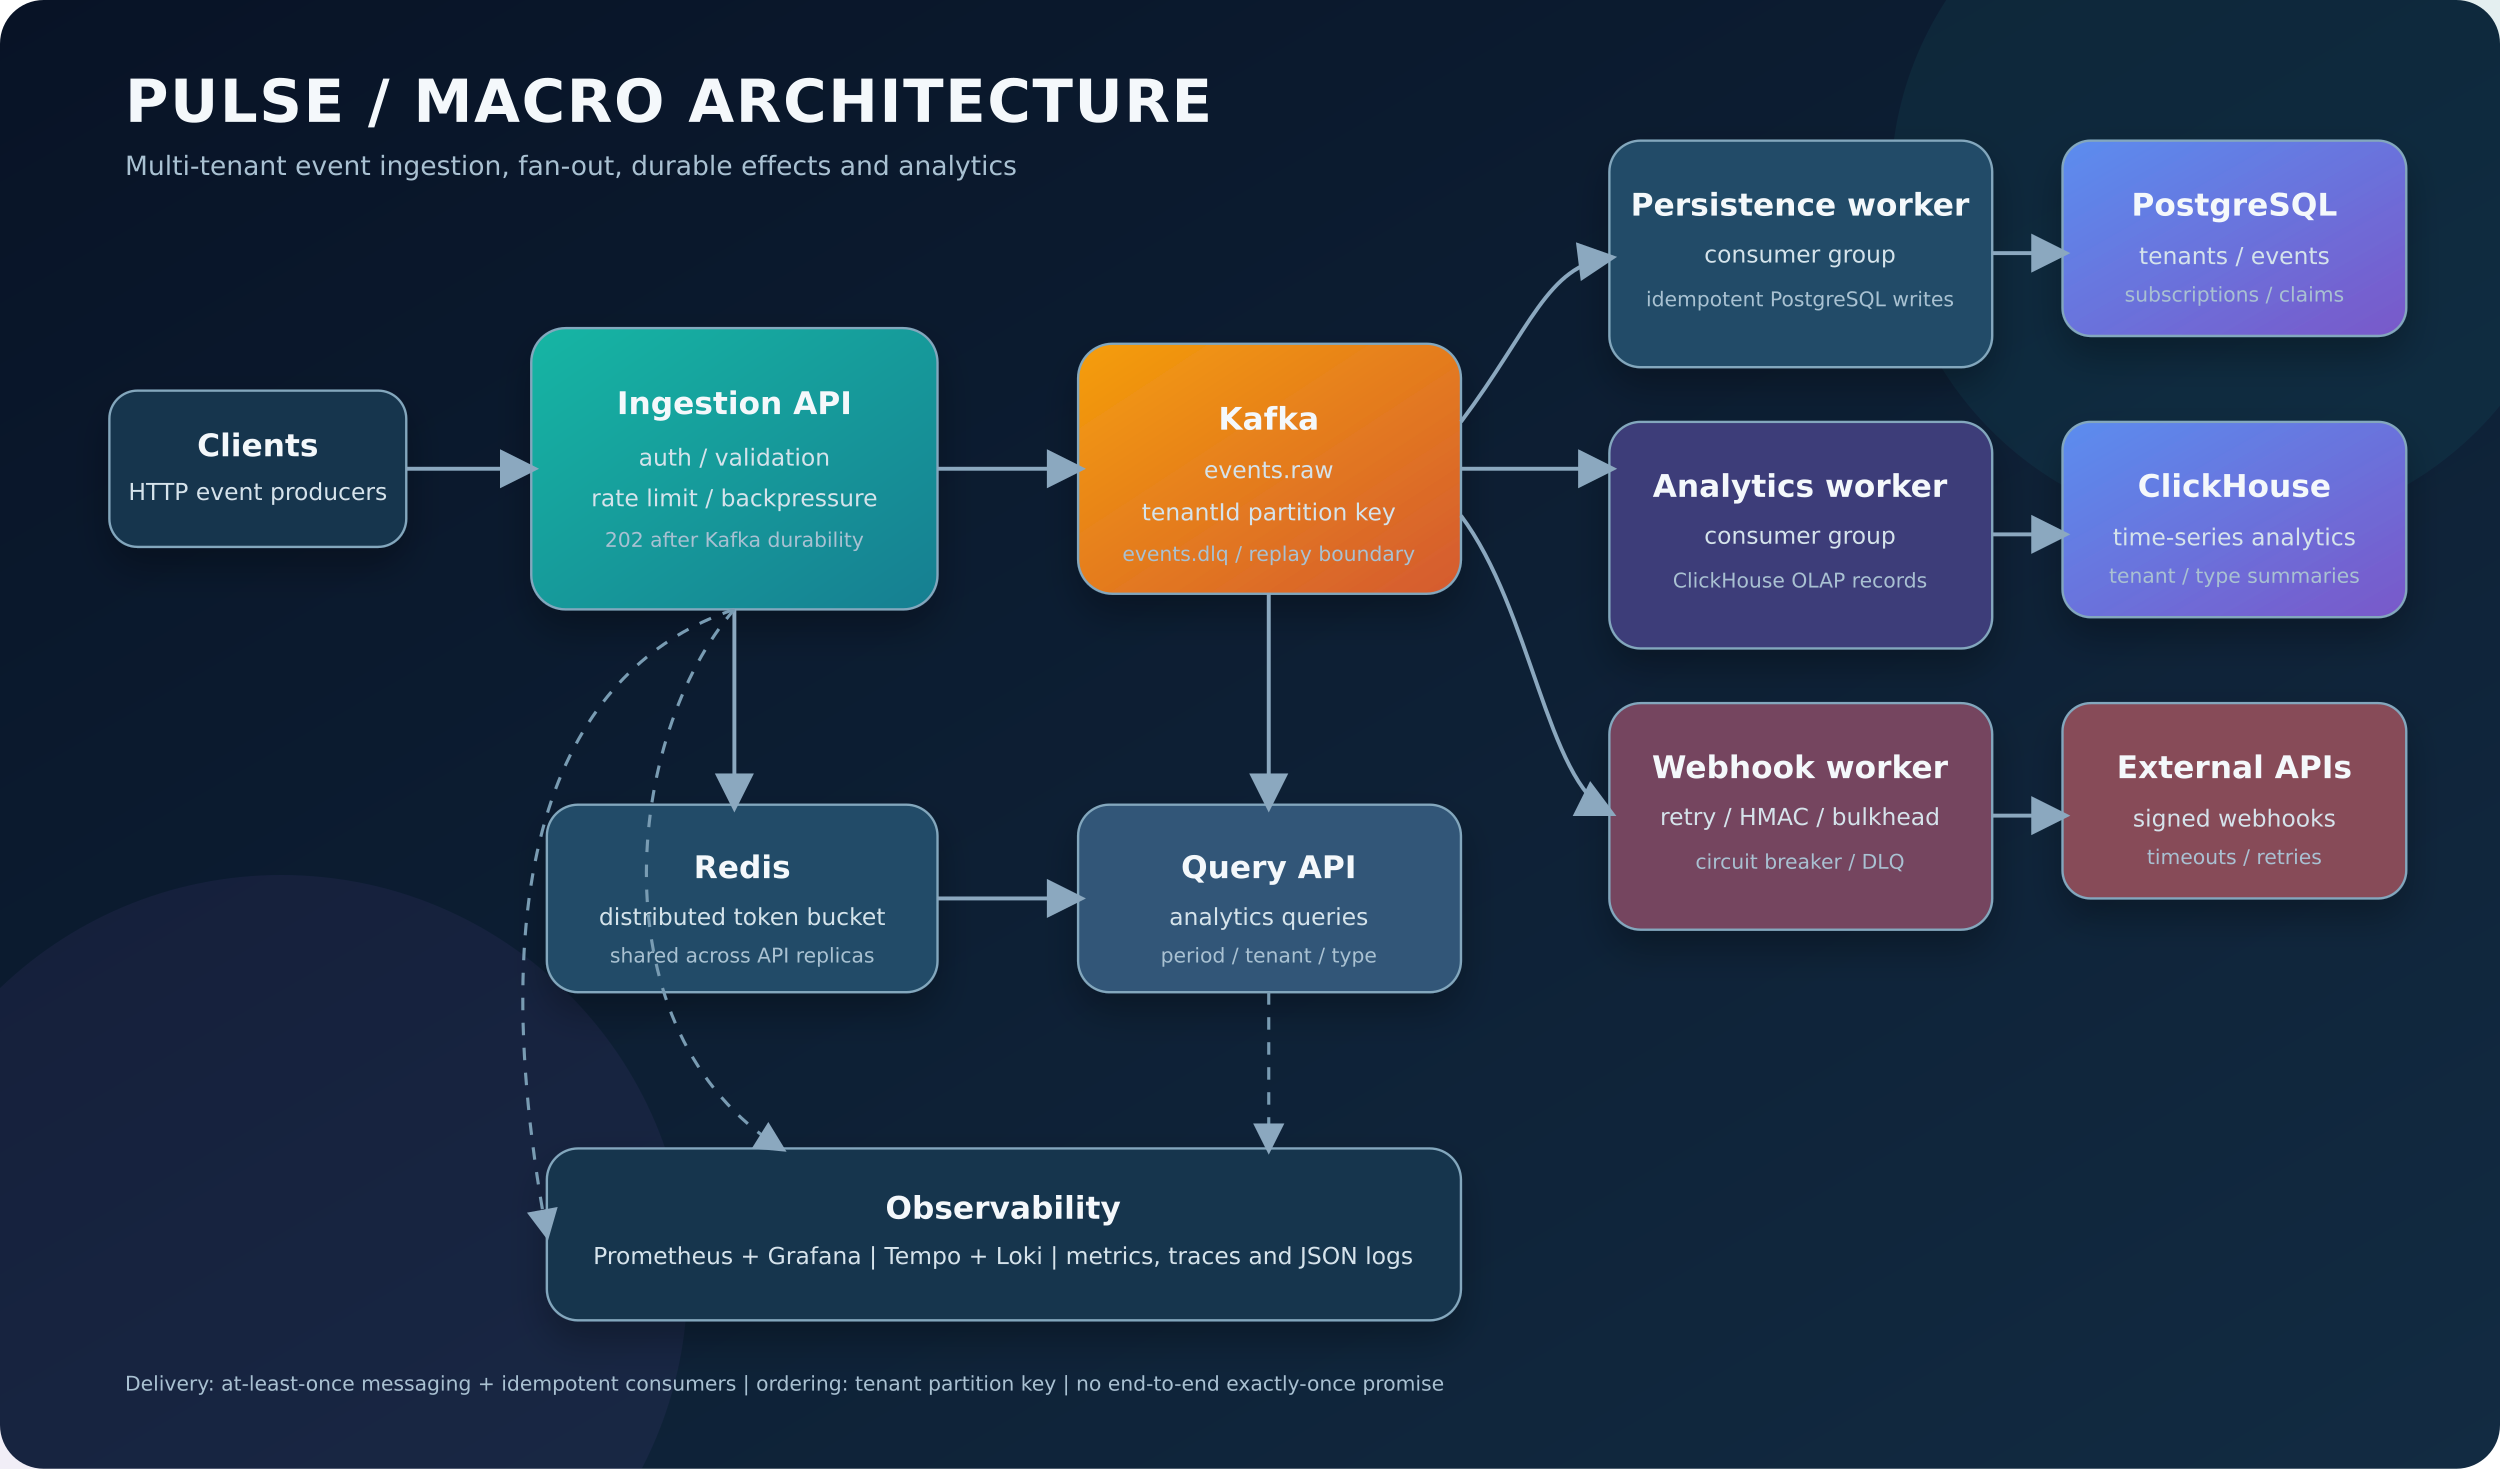
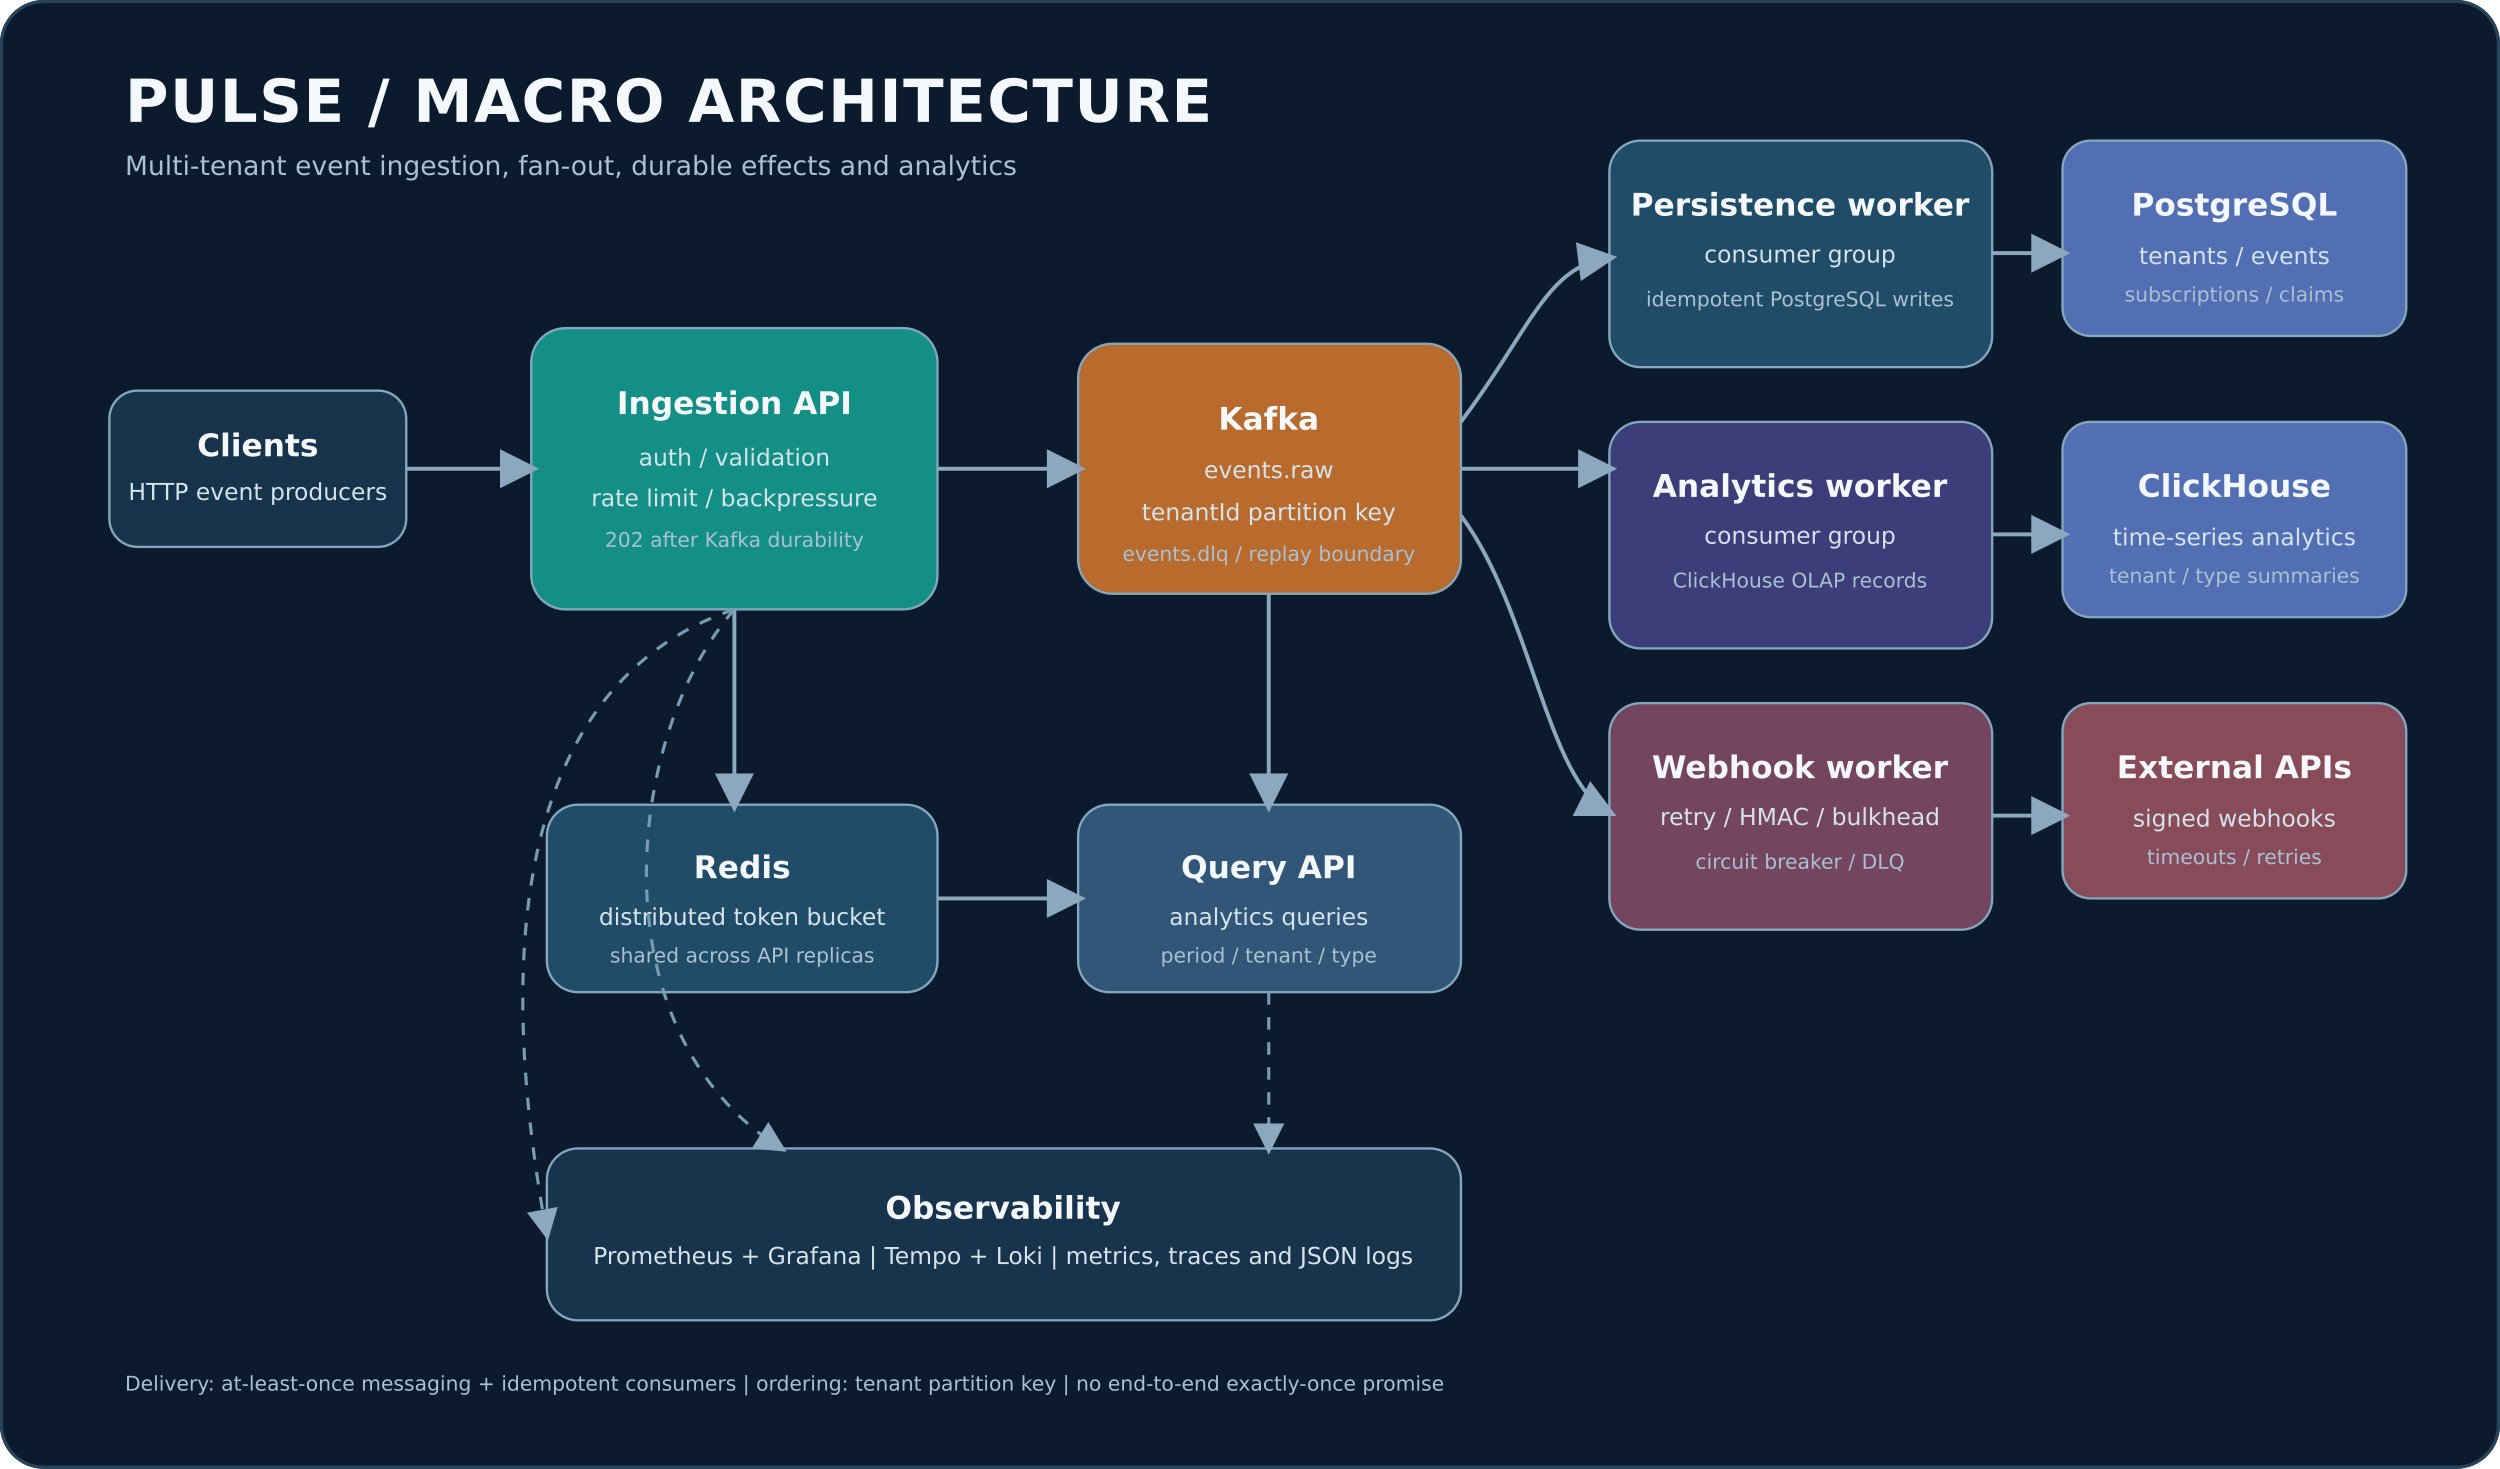
<svg xmlns="http://www.w3.org/2000/svg" width="1600" height="940" viewBox="0 0 1600 940" role="img" aria-labelledby="title desc">
  <defs>
-     <linearGradient id="bg" x1="0" y1="0" x2="1" y2="1">
-       <stop offset="0" stop-color="#081326" />
-       <stop offset="1" stop-color="#122b42" />
-     </linearGradient>
-     <linearGradient id="ingest" x1="0" y1="0" x2="1" y2="1">
-       <stop offset="0" stop-color="#18b6a4" />
-       <stop offset="1" stop-color="#147e91" />
-     </linearGradient>
-     <linearGradient id="kafka" x1="0" y1="0" x2="1" y2="1">
-       <stop offset="0" stop-color="#f59e0b" />
-       <stop offset="1" stop-color="#d45a31" />
-     </linearGradient>
-     <linearGradient id="storage" x1="0" y1="0" x2="1" y2="1">
-       <stop offset="0" stop-color="#5b8def" />
-       <stop offset="1" stop-color="#7958c9" />
-     </linearGradient>
-     <filter id="shadow" x="-20%" y="-20%" width="140%" height="150%">
-       <feDropShadow dx="0" dy="12" stdDeviation="12" flood-color="#000000" flood-opacity="0.28" />
-     </filter>
    <marker id="arrow" markerWidth="10" markerHeight="10" refX="8" refY="5" orient="auto">
      <path d="M0,0 L10,5 L0,10 z" fill="#8ba8bf" />
    </marker>
    <style>
      .title { font-family: DejaVu Sans; font-size: 38px; font-weight: 700; fill: #f4f8fb; letter-spacing: 1px; }
      .subtitle { font-family: DejaVu Sans; font-size: 17px; font-weight: 400; fill: #a9c1d2; }
      .label { font-family: DejaVu Sans; font-size: 20px; font-weight: 700; fill: #f4f8fb; }
      .small { font-family: DejaVu Sans; font-size: 15px; font-weight: 400; fill: #d5e3eb; }
      .tiny { font-family: DejaVu Sans; font-size: 13px; font-weight: 400; fill: #a9c1d2; }
      .box { stroke: #83a7bd; stroke-width: 1.5; }
      .flow { fill: none; stroke: #8ba8bf; stroke-width: 2.5; marker-end: url(#arrow); }
      .trace { fill: none; stroke: #799cb3; stroke-width: 2; stroke-dasharray: 8 8; marker-end: url(#arrow); }
    </style>
  </defs>
-   <rect width="1600" height="940" rx="28" fill="url(#bg)" />
-   <circle cx="1430" cy="120" r="220" fill="#1b7483" opacity="0.12" />
-   <circle cx="180" cy="820" r="260" fill="#6d4fb0" opacity="0.10" />
+   <rect width="1600" height="940" rx="28" fill="#0b1b2d" />
+   <rect x="1" y="1" width="1598" height="938" rx="27" fill="none" stroke="#26445b" stroke-width="2" />
  <text x="80" y="78" class="title">PULSE / MACRO ARCHITECTURE</text>
  <text x="80" y="112" class="subtitle">Multi-tenant event ingestion, fan-out, durable effects and analytics</text>
-   <g filter="url(#shadow)">
+   <g>
    <rect x="70" y="250" width="190" height="100" rx="18" fill="#18344d" class="box" />
    <text x="165" y="292" text-anchor="middle" class="label">Clients</text>
    <text x="165" y="320" text-anchor="middle" class="small">HTTP event producers</text>
-     <rect x="340" y="210" width="260" height="180" rx="22" fill="url(#ingest)" class="box" />
+     <rect x="340" y="210" width="260" height="180" rx="22" fill="#148f86" class="box" />
    <text x="470" y="265" text-anchor="middle" class="label">Ingestion API</text>
    <text x="470" y="298" text-anchor="middle" class="small">auth / validation</text>
    <text x="470" y="324" text-anchor="middle" class="small">rate limit / backpressure</text>
    <text x="470" y="350" text-anchor="middle" class="tiny">202 after Kafka durability</text>
-     <rect x="690" y="220" width="245" height="160" rx="22" fill="url(#kafka)" class="box" />
+     <rect x="690" y="220" width="245" height="160" rx="22" fill="#b86b2c" class="box" />
    <text x="812" y="275" text-anchor="middle" class="label">Kafka</text>
    <text x="812" y="306" text-anchor="middle" class="small">events.raw</text>
    <text x="812" y="333" text-anchor="middle" class="small">tenantId partition key</text>
    <text x="812" y="359" text-anchor="middle" class="tiny">events.dlq / replay boundary</text>
  </g>
  <path d="M260 300 H340" class="flow" />
  <path d="M600 300 H690" class="flow" />
-   <g filter="url(#shadow)">
+   <g>
    <rect x="1030" y="90" width="245" height="145" rx="20" fill="#214c67" class="box" />
    <text x="1152" y="138" text-anchor="middle" class="label">Persistence worker</text>
    <text x="1152" y="168" text-anchor="middle" class="small">consumer group</text>
    <text x="1152" y="196" text-anchor="middle" class="tiny">idempotent PostgreSQL writes</text>
    <rect x="1030" y="270" width="245" height="145" rx="20" fill="#3d3d79" class="box" />
    <text x="1152" y="318" text-anchor="middle" class="label">Analytics worker</text>
    <text x="1152" y="348" text-anchor="middle" class="small">consumer group</text>
    <text x="1152" y="376" text-anchor="middle" class="tiny">ClickHouse OLAP records</text>
    <rect x="1030" y="450" width="245" height="145" rx="20" fill="#74455f" class="box" />
    <text x="1152" y="498" text-anchor="middle" class="label">Webhook worker</text>
    <text x="1152" y="528" text-anchor="middle" class="small">retry / HMAC / bulkhead</text>
    <text x="1152" y="556" text-anchor="middle" class="tiny">circuit breaker / DLQ</text>
  </g>
  <path d="M935 270 C980 210 990 170 1030 165" class="flow" />
  <path d="M935 300 H1030" class="flow" />
  <path d="M935 330 C980 390 990 500 1030 520" class="flow" />
-   <g filter="url(#shadow)">
-     <rect x="1320" y="90" width="220" height="125" rx="18" fill="url(#storage)" class="box" />
+   <g>
+     <rect x="1320" y="90" width="220" height="125" rx="18" fill="#526fb4" class="box" />
    <text x="1430" y="138" text-anchor="middle" class="label">PostgreSQL</text>
    <text x="1430" y="169" text-anchor="middle" class="small">tenants / events</text>
    <text x="1430" y="193" text-anchor="middle" class="tiny">subscriptions / claims</text>
-     <rect x="1320" y="270" width="220" height="125" rx="18" fill="url(#storage)" class="box" />
+     <rect x="1320" y="270" width="220" height="125" rx="18" fill="#526fb4" class="box" />
    <text x="1430" y="318" text-anchor="middle" class="label">ClickHouse</text>
    <text x="1430" y="349" text-anchor="middle" class="small">time-series analytics</text>
    <text x="1430" y="373" text-anchor="middle" class="tiny">tenant / type summaries</text>
    <rect x="1320" y="450" width="220" height="125" rx="18" fill="#874b59" class="box" />
    <text x="1430" y="498" text-anchor="middle" class="label">External APIs</text>
    <text x="1430" y="529" text-anchor="middle" class="small">signed webhooks</text>
    <text x="1430" y="553" text-anchor="middle" class="tiny">timeouts / retries</text>
  </g>
  <path d="M1275 162 H1320" class="flow" />
  <path d="M1275 342 H1320" class="flow" />
  <path d="M1275 522 H1320" class="flow" />
-   <g filter="url(#shadow)">
+   <g>
    <rect x="350" y="515" width="250" height="120" rx="20" fill="#214c67" class="box" />
    <text x="475" y="562" text-anchor="middle" class="label">Redis</text>
    <text x="475" y="592" text-anchor="middle" class="small">distributed token bucket</text>
    <text x="475" y="616" text-anchor="middle" class="tiny">shared across API replicas</text>
    <rect x="690" y="515" width="245" height="120" rx="20" fill="#315678" class="box" />
    <text x="812" y="562" text-anchor="middle" class="label">Query API</text>
    <text x="812" y="592" text-anchor="middle" class="small">analytics queries</text>
    <text x="812" y="616" text-anchor="middle" class="tiny">period / tenant / type</text>
    <rect x="350" y="735" width="585" height="110" rx="20" fill="#18344d" class="box" />
    <text x="642" y="780" text-anchor="middle" class="label">Observability</text>
    <text x="642" y="809" text-anchor="middle" class="small">Prometheus + Grafana | Tempo + Loki | metrics, traces and JSON logs</text>
  </g>
  <path d="M470 390 V515" class="flow" />
  <path d="M600 575 H690" class="flow" />
  <path d="M812 380 V515" class="flow" />
  <path d="M470 390 C400 470 380 660 500 735" class="trace" />
  <path d="M812 635 V735" class="trace" />
  <path d="M470 390 C380 420 300 520 350 790" class="trace" />
  <text x="80" y="890" class="tiny">Delivery: at-least-once messaging + idempotent consumers | ordering: tenant partition key | no end-to-end exactly-once promise</text>
</svg>
